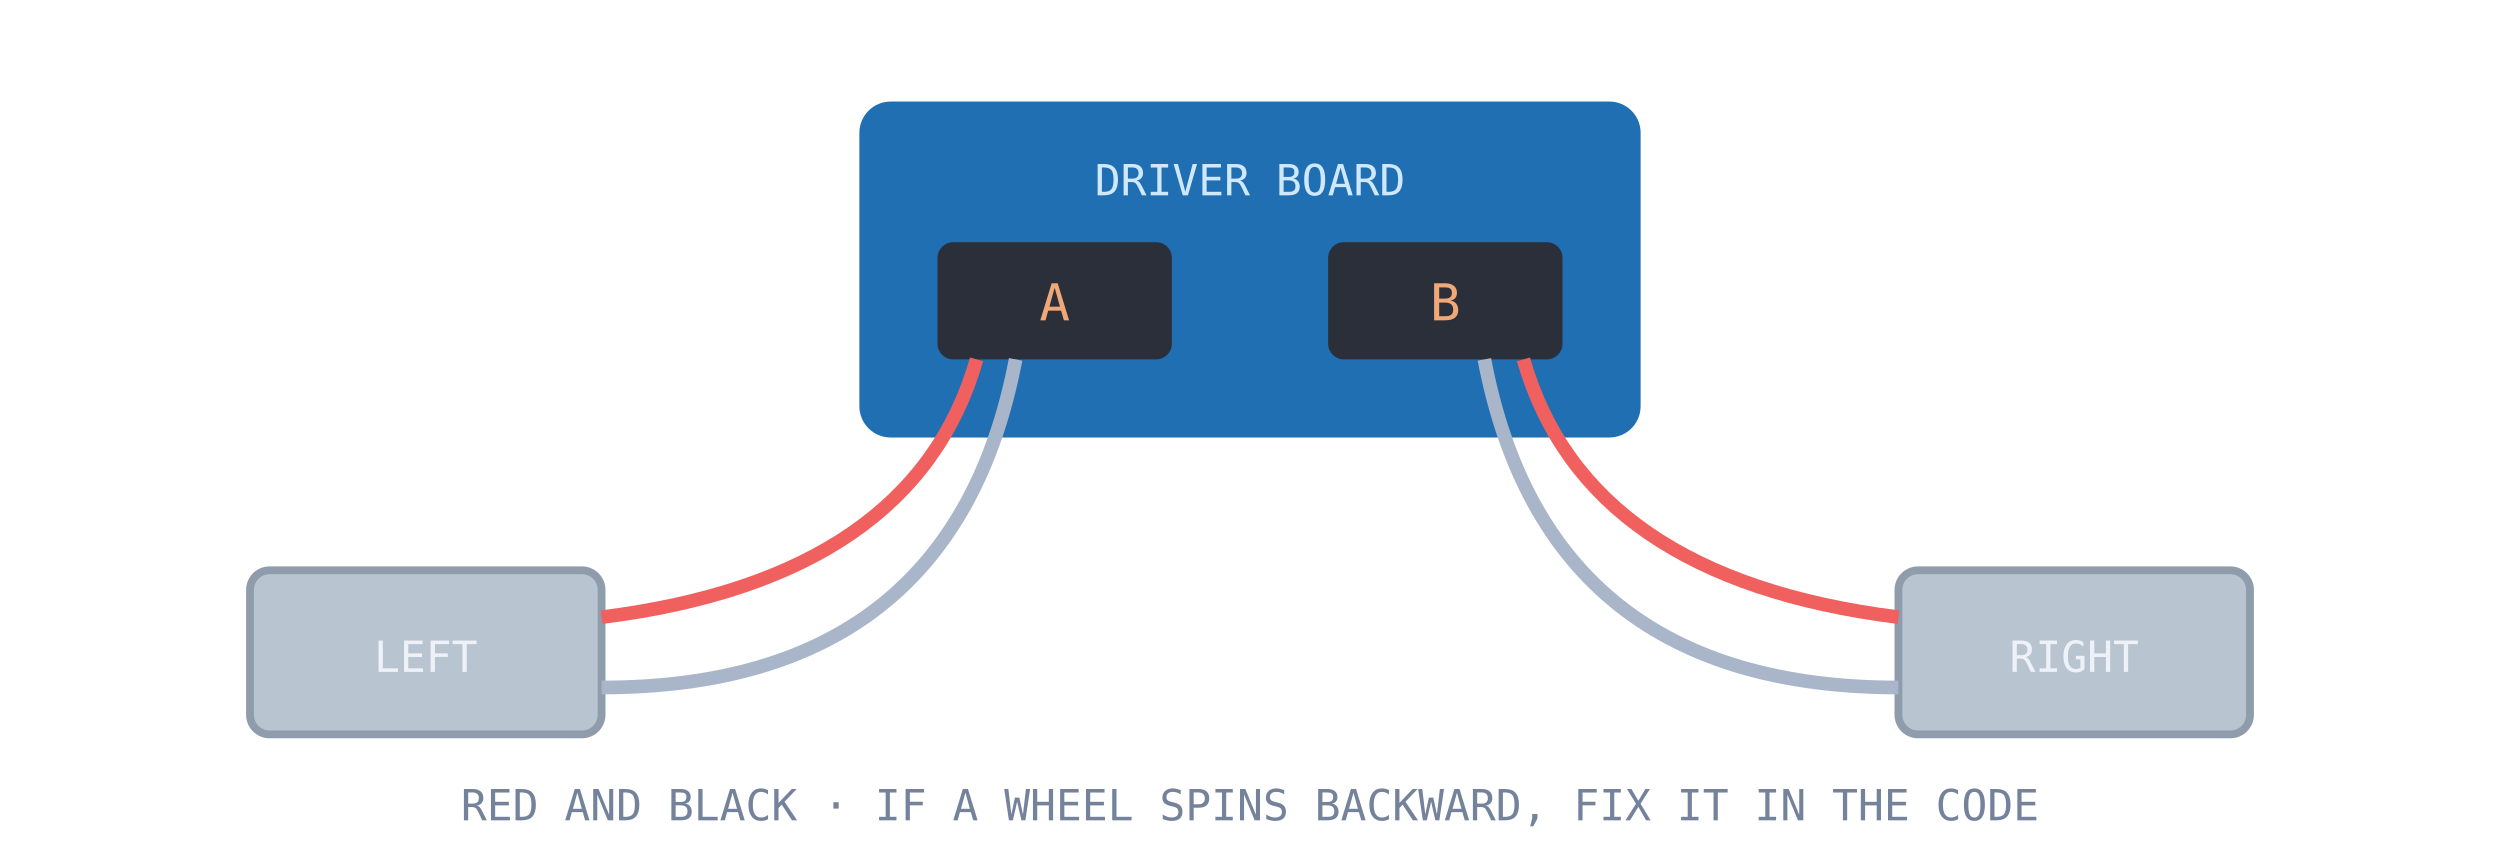
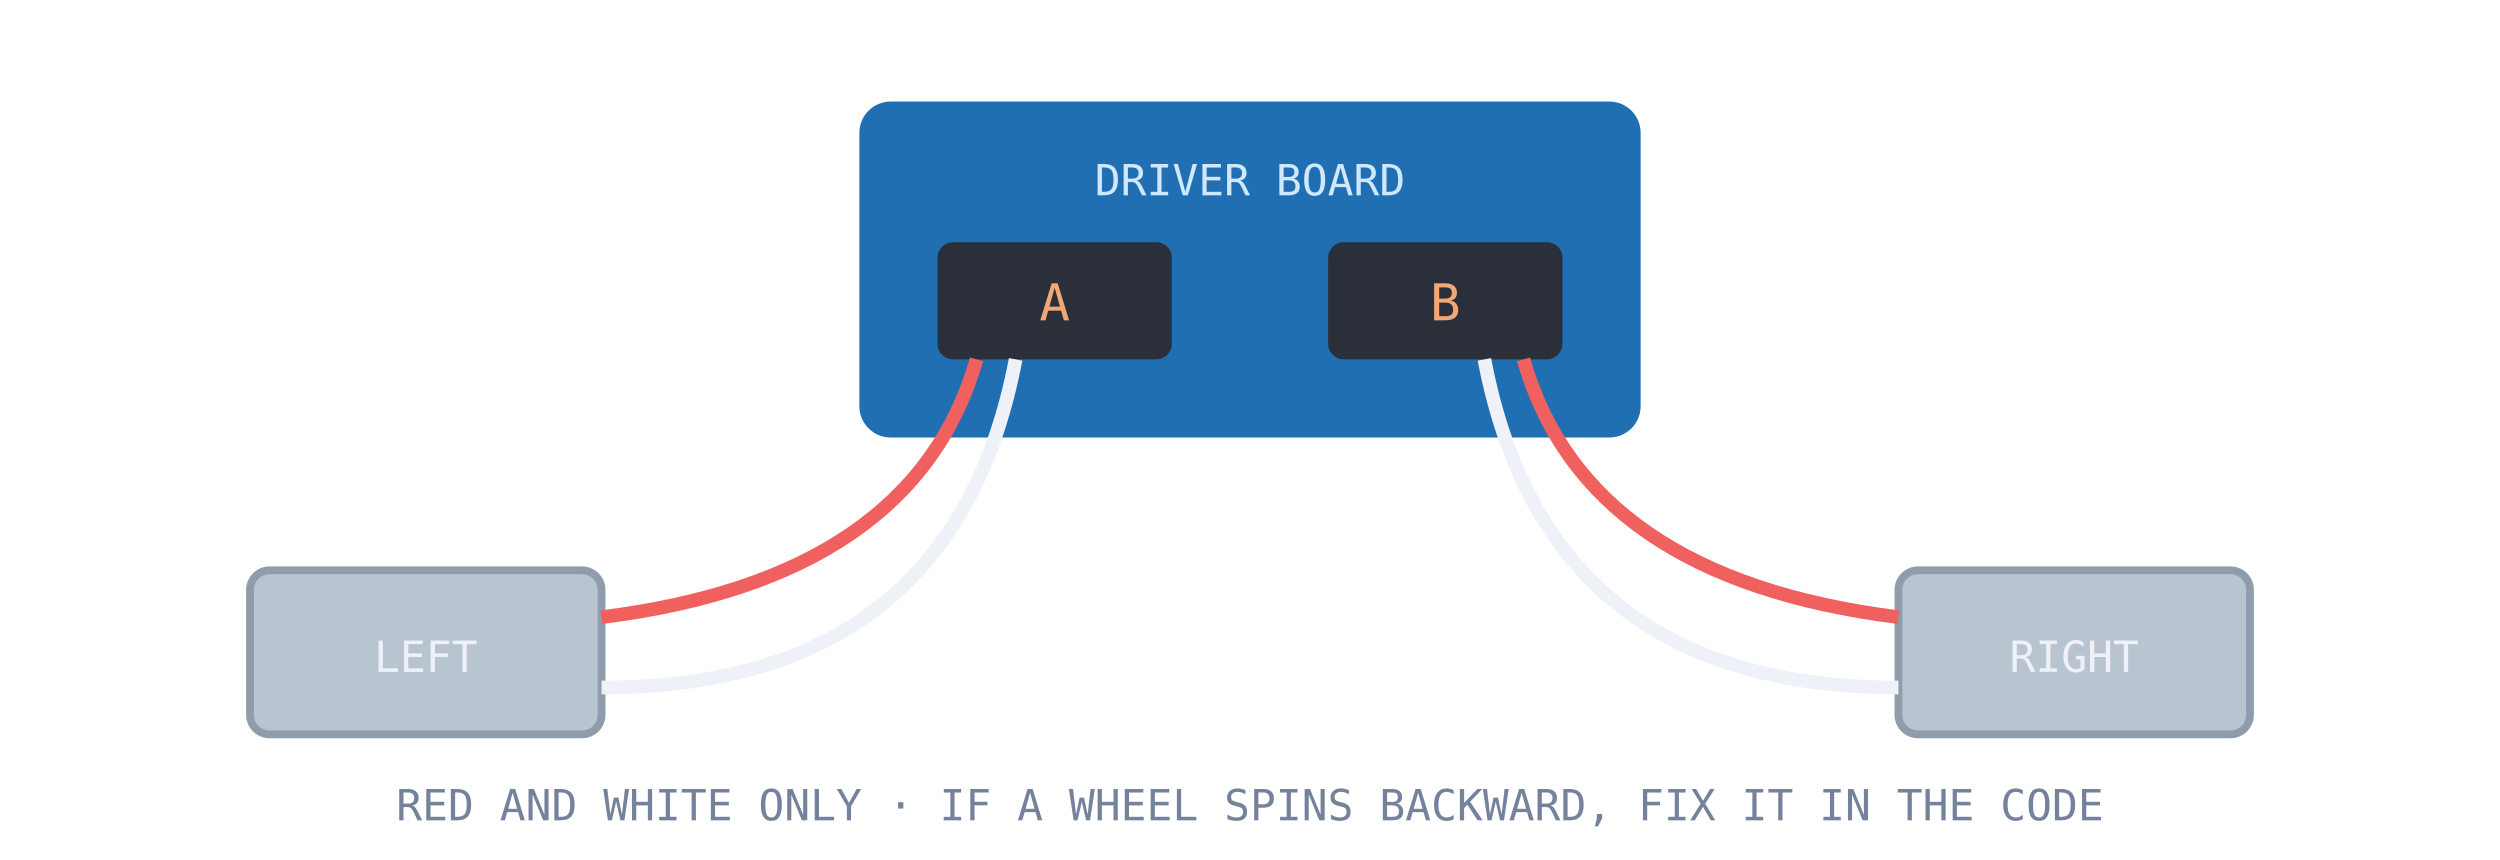
- <svg xmlns="http://www.w3.org/2000/svg" viewBox="0 0 640 220" role="img" aria-label="Wiring diagram showing the left motor going to socket A and the right motor going to socket B on the driver board">
+ <svg xmlns="http://www.w3.org/2000/svg" viewBox="0 0 640 220" role="img" aria-label="Wiring diagram: the red and white wires of the left motor go to socket A and the red and white wires of the right motor go to socket B on the driver board">
  <rect x="220" y="26" width="200" height="86" rx="8" fill="#1F6FB2" />
  <text x="320" y="50" font-family="IBM Plex Mono, monospace" font-size="11" fill="#CFE8FF" text-anchor="middle">DRIVER BOARD</text>
  <rect x="240" y="62" width="60" height="30" rx="4" fill="#2B2F3A" />
  <text x="270" y="82" font-family="IBM Plex Mono, monospace" font-size="13" fill="#F0A878" text-anchor="middle">A</text>
  <rect x="340" y="62" width="60" height="30" rx="4" fill="#2B2F3A" />
  <text x="370" y="82" font-family="IBM Plex Mono, monospace" font-size="13" fill="#F0A878" text-anchor="middle">B</text>
  <rect x="64" y="146" width="90" height="42" rx="5" fill="#B9C4D1" stroke="#8E9CAC" stroke-width="2" />
  <text x="109" y="172" font-family="IBM Plex Mono, monospace" font-size="11" fill="#EEF2F8" text-anchor="middle">LEFT</text>
  <rect x="486" y="146" width="90" height="42" rx="5" fill="#B9C4D1" stroke="#8E9CAC" stroke-width="2" />
  <text x="531" y="172" font-family="IBM Plex Mono, monospace" font-size="11" fill="#EEF2F8" text-anchor="middle">RIGHT</text>
  <path d="M154 158 q80 -10 96 -66" stroke="#F0605E" stroke-width="3.5" fill="none" />
-   <path d="M154 176 q90 0 106 -84" stroke="#A9B6CA" stroke-width="3.5" fill="none" />
+   <path d="M154 176 q90 0 106 -84" stroke="#EEF2F8" stroke-width="3.5" fill="none" />
  <path d="M486 158 q-80 -10 -96 -66" stroke="#F0605E" stroke-width="3.5" fill="none" />
-   <path d="M486 176 q-90 0 -106 -84" stroke="#A9B6CA" stroke-width="3.5" fill="none" />
-   <text x="320" y="210" font-family="IBM Plex Mono, monospace" font-size="11" fill="#74839B" text-anchor="middle">RED AND BLACK · IF A WHEEL SPINS BACKWARD, FIX IT IN THE CODE</text>
+   <path d="M486 176 q-90 0 -106 -84" stroke="#EEF2F8" stroke-width="3.5" fill="none" />
+   <text x="320" y="210" font-family="IBM Plex Mono, monospace" font-size="11" fill="#74839B" text-anchor="middle">RED AND WHITE ONLY · IF A WHEEL SPINS BACKWARD, FIX IT IN THE CODE</text>
</svg>
